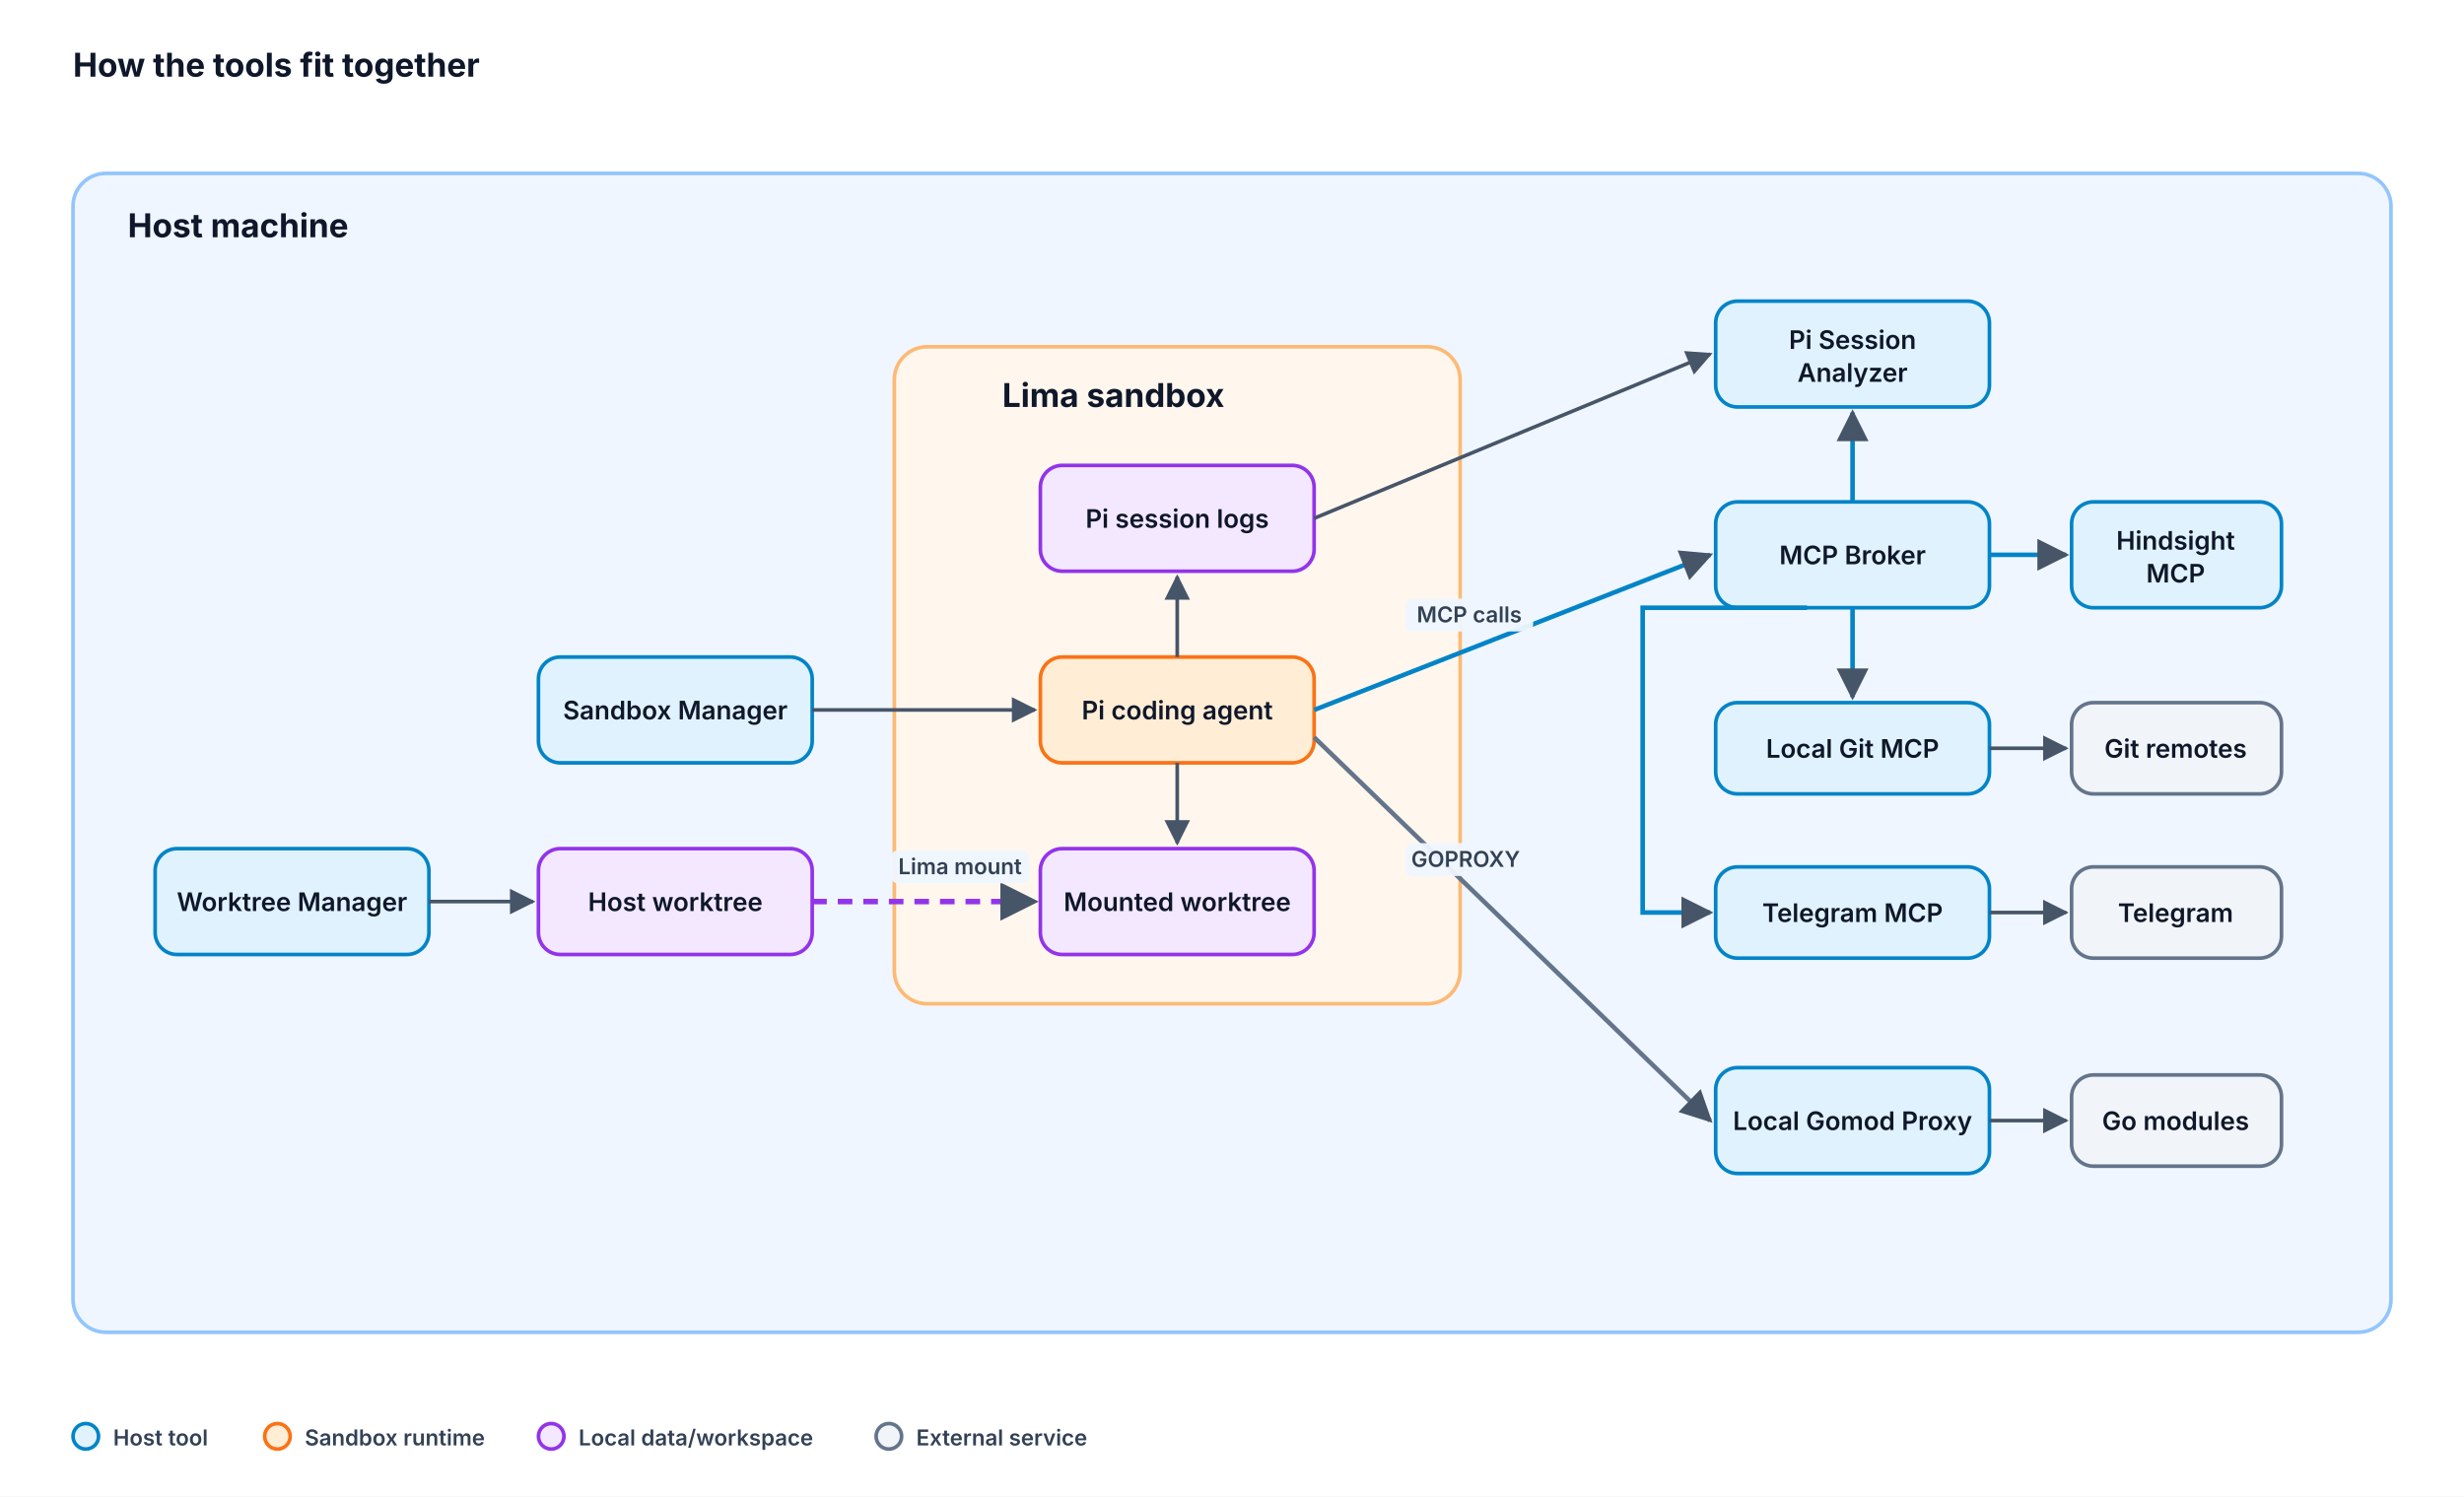
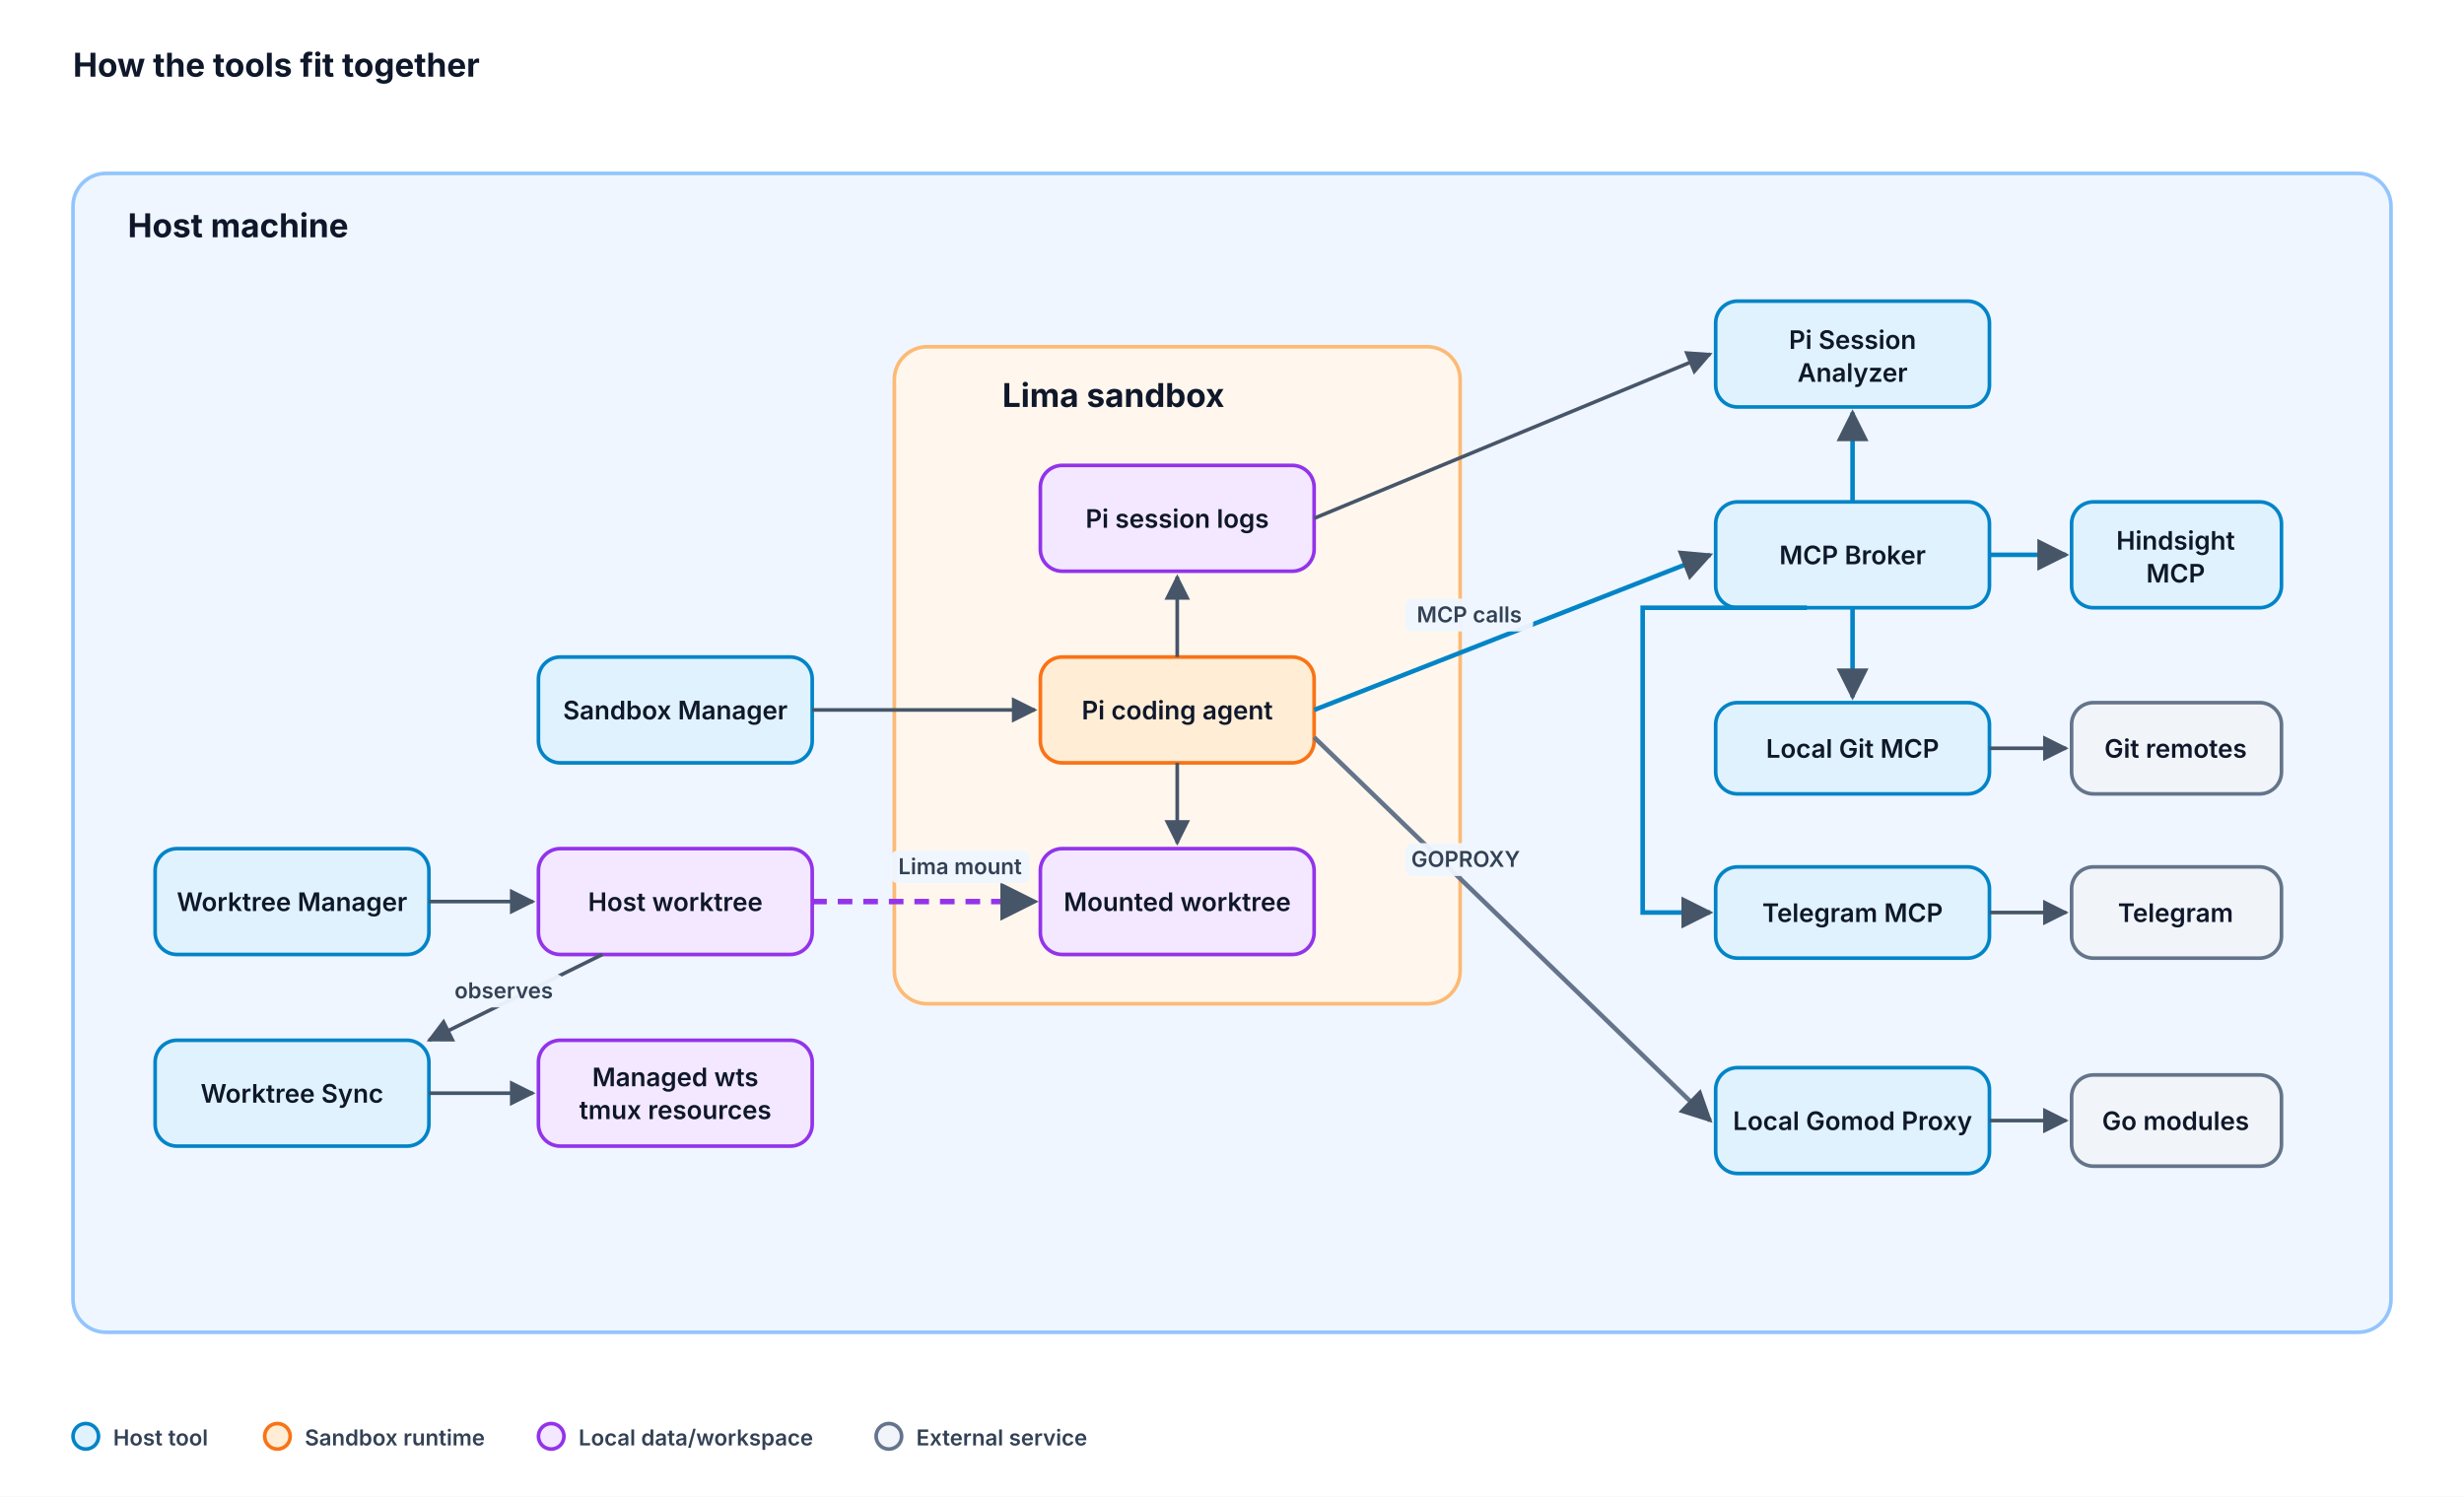
<svg xmlns="http://www.w3.org/2000/svg" width="1350" height="820" viewBox="0 0 1350 820" role="img" aria-labelledby="title desc">
  <defs>
    <marker id="arrow" viewBox="0 0 10 10" refX="9" refY="5" markerWidth="7" markerHeight="7" orient="auto-start-reverse">
      <path d="M 0 0 L 10 5 L 0 10 z" fill="#475569" />
    </marker>
    <style>
      .canvas { fill: #ffffff; }
      .group { stroke-width: 2; rx: 18; }
      .host { fill: #eff6ff; stroke: #93c5fd; }
      .sandbox { fill: #fff7ed; stroke: #fdba74; }
      .node { stroke-width: 2; rx: 12; }
      .host-node { fill: #e0f2fe; stroke: #0284c7; }
      .sandbox-node { fill: #ffedd5; stroke: #f97316; }
      .workspace-node { fill: #f3e8ff; stroke: #9333ea; }
      .external-node { fill: #f1f5f9; stroke: #64748b; }
      .title { font: 700 18px system-ui, -apple-system, BlinkMacSystemFont, "Segoe UI", sans-serif; fill: #0f172a; }
      .label { font: 600 14px system-ui, -apple-system, BlinkMacSystemFont, "Segoe UI", sans-serif; fill: #0f172a; text-anchor: middle; dominant-baseline: middle; }
      .small { font: 500 12px system-ui, -apple-system, BlinkMacSystemFont, "Segoe UI", sans-serif; fill: #475569; text-anchor: middle; dominant-baseline: middle; }
      .edge { fill: none; stroke: #475569; stroke-width: 2; marker-end: url(#arrow); }
      .mcp { fill: none; stroke: #0284c7; stroke-width: 2.5; marker-end: url(#arrow); }
      .proxy { fill: none; stroke: #64748b; stroke-width: 2.5; marker-end: url(#arrow); }
      .mount { fill: none; stroke: #9333ea; stroke-width: 3; stroke-dasharray: 8 6; marker-end: url(#arrow); }
      .edge-label { font: 600 12px system-ui, -apple-system, BlinkMacSystemFont, "Segoe UI", sans-serif; fill: #334155; text-anchor: middle; }
      .label-bg { fill: #eff6ff; opacity: 0.95; rx: 4; }
      .legend-text { font: 600 12px system-ui, -apple-system, BlinkMacSystemFont, "Segoe UI", sans-serif; fill: #334155; }
    </style>
  </defs>
  <rect class="canvas" width="1350" height="820" />
  <text class="title" x="40" y="42">How the tools fit together</text>
  <rect class="group host" x="40" y="95" width="1270" height="635" />
  <text class="title" x="70" y="130">Host machine</text>
  <rect class="group sandbox" x="490" y="190" width="310" height="360" />
  <text class="title" x="610" y="223" text-anchor="middle">Lima sandbox</text>
  <rect class="node host-node" x="85" y="465" width="150" height="58" />
  <text class="label" x="160" y="494">Worktree Manager</text>
+   <rect class="node host-node" x="85" y="570" width="150" height="58" />
+   <text class="label" x="160" y="599">Worktree Sync</text>
+   <rect class="node workspace-node" x="295" y="570" width="150" height="58" />
+   <text class="label" x="370" y="590">Managed wts</text>
+   <text class="label" x="370" y="608">tmux resources</text>
  <rect class="node host-node" x="295" y="360" width="150" height="58" />
  <text class="label" x="370" y="389">Sandbox Manager</text>
  <rect class="node workspace-node" x="295" y="465" width="150" height="58" />
  <text class="label" x="370" y="494">Host worktree</text>
  <rect class="node sandbox-node" x="570" y="360" width="150" height="58" />
  <text class="label" x="645" y="389">Pi coding agent</text>
  <rect class="node workspace-node" x="570" y="465" width="150" height="58" />
  <text class="label" x="645" y="494">Mounted worktree</text>
  <rect class="node workspace-node" x="570" y="255" width="150" height="58" />
  <text class="label" x="645" y="284">Pi session logs</text>
  <rect class="node host-node" x="940" y="165" width="150" height="58" />
  <text class="label" x="1015" y="186">Pi Session</text>
  <text class="label" x="1015" y="204">Analyzer</text>
  <rect class="node host-node" x="940" y="275" width="150" height="58" />
  <text class="label" x="1015" y="304">MCP Broker</text>
  <rect class="node host-node" x="940" y="385" width="150" height="50" />
  <text class="label" x="1015" y="410">Local Git MCP</text>
  <rect class="node host-node" x="1135" y="275" width="115" height="58" />
  <text class="label" x="1192" y="296">Hindsight</text>
  <text class="label" x="1192" y="314">MCP</text>
  <rect class="node host-node" x="940" y="475" width="150" height="50" />
  <text class="label" x="1015" y="500">Telegram MCP</text>
  <rect class="node host-node" x="940" y="585" width="150" height="58" />
  <text class="label" x="1015" y="614">Local Gomod Proxy</text>
  <rect class="node external-node" x="1135" y="385" width="115" height="50" />
  <text class="label" x="1192" y="410">Git remotes</text>
  <rect class="node external-node" x="1135" y="475" width="115" height="50" />
  <text class="label" x="1192" y="500">Telegram</text>
  <rect class="node external-node" x="1135" y="589" width="115" height="50" />
  <text class="label" x="1192" y="614">Go modules</text>
  <path class="edge" d="M235 494 L292 494" />
+   <path class="edge" d="M330 523 L235 570" />
+   <rect class="label-bg" x="244" y="534" width="65" height="18" />
+   <text class="edge-label" x="276" y="547">observes</text>
+   <path class="edge" d="M235 599 L292 599" />
  <path class="edge" d="M445 389 L567 389" />
  <path class="mount" d="M445 494 L567 494" />
  <rect class="label-bg" x="488" y="466" width="76" height="18" />
  <text class="edge-label" x="526" y="479">Lima mount</text>
  <path class="edge" d="M645 360 L645 316" />
  <path class="edge" d="M645 418 L645 462" />
  <path class="mcp" d="M720 389 L937 304" />
  <rect class="label-bg" x="770" y="328" width="70" height="18" />
  <text class="edge-label" x="805" y="341">MCP calls</text>
  <path class="mcp" d="M1015 333 L1015 382" />
  <path class="mcp" d="M1090 304 L1132 304" />
  <path class="mcp" d="M990 333 L900 333 L900 500 L937 500" />
  <path class="proxy" d="M720 404 L937 614" />
  <rect class="label-bg" x="770" y="462" width="66" height="18" />
  <text class="edge-label" x="803" y="475">GOPROXY</text>
  <path class="edge" d="M1090 410 L1132 410" />
  <path class="edge" d="M1090 500 L1132 500" />
  <path class="edge" d="M1090 614 L1132 614" />
  <path class="edge" d="M720 284 L937 194" />
  <path class="mcp" d="M1015 275 L1015 226" />
  <rect class="node host-node" x="40" y="780" width="14" height="14" />
  <text class="legend-text" x="62" y="792">Host tool</text>
  <rect class="node sandbox-node" x="145" y="780" width="14" height="14" />
  <text class="legend-text" x="167" y="792">Sandbox runtime</text>
  <rect class="node workspace-node" x="295" y="780" width="14" height="14" />
  <text class="legend-text" x="317" y="792">Local data/workspace</text>
  <rect class="node external-node" x="480" y="780" width="14" height="14" />
  <text class="legend-text" x="502" y="792">External service</text>
</svg>
